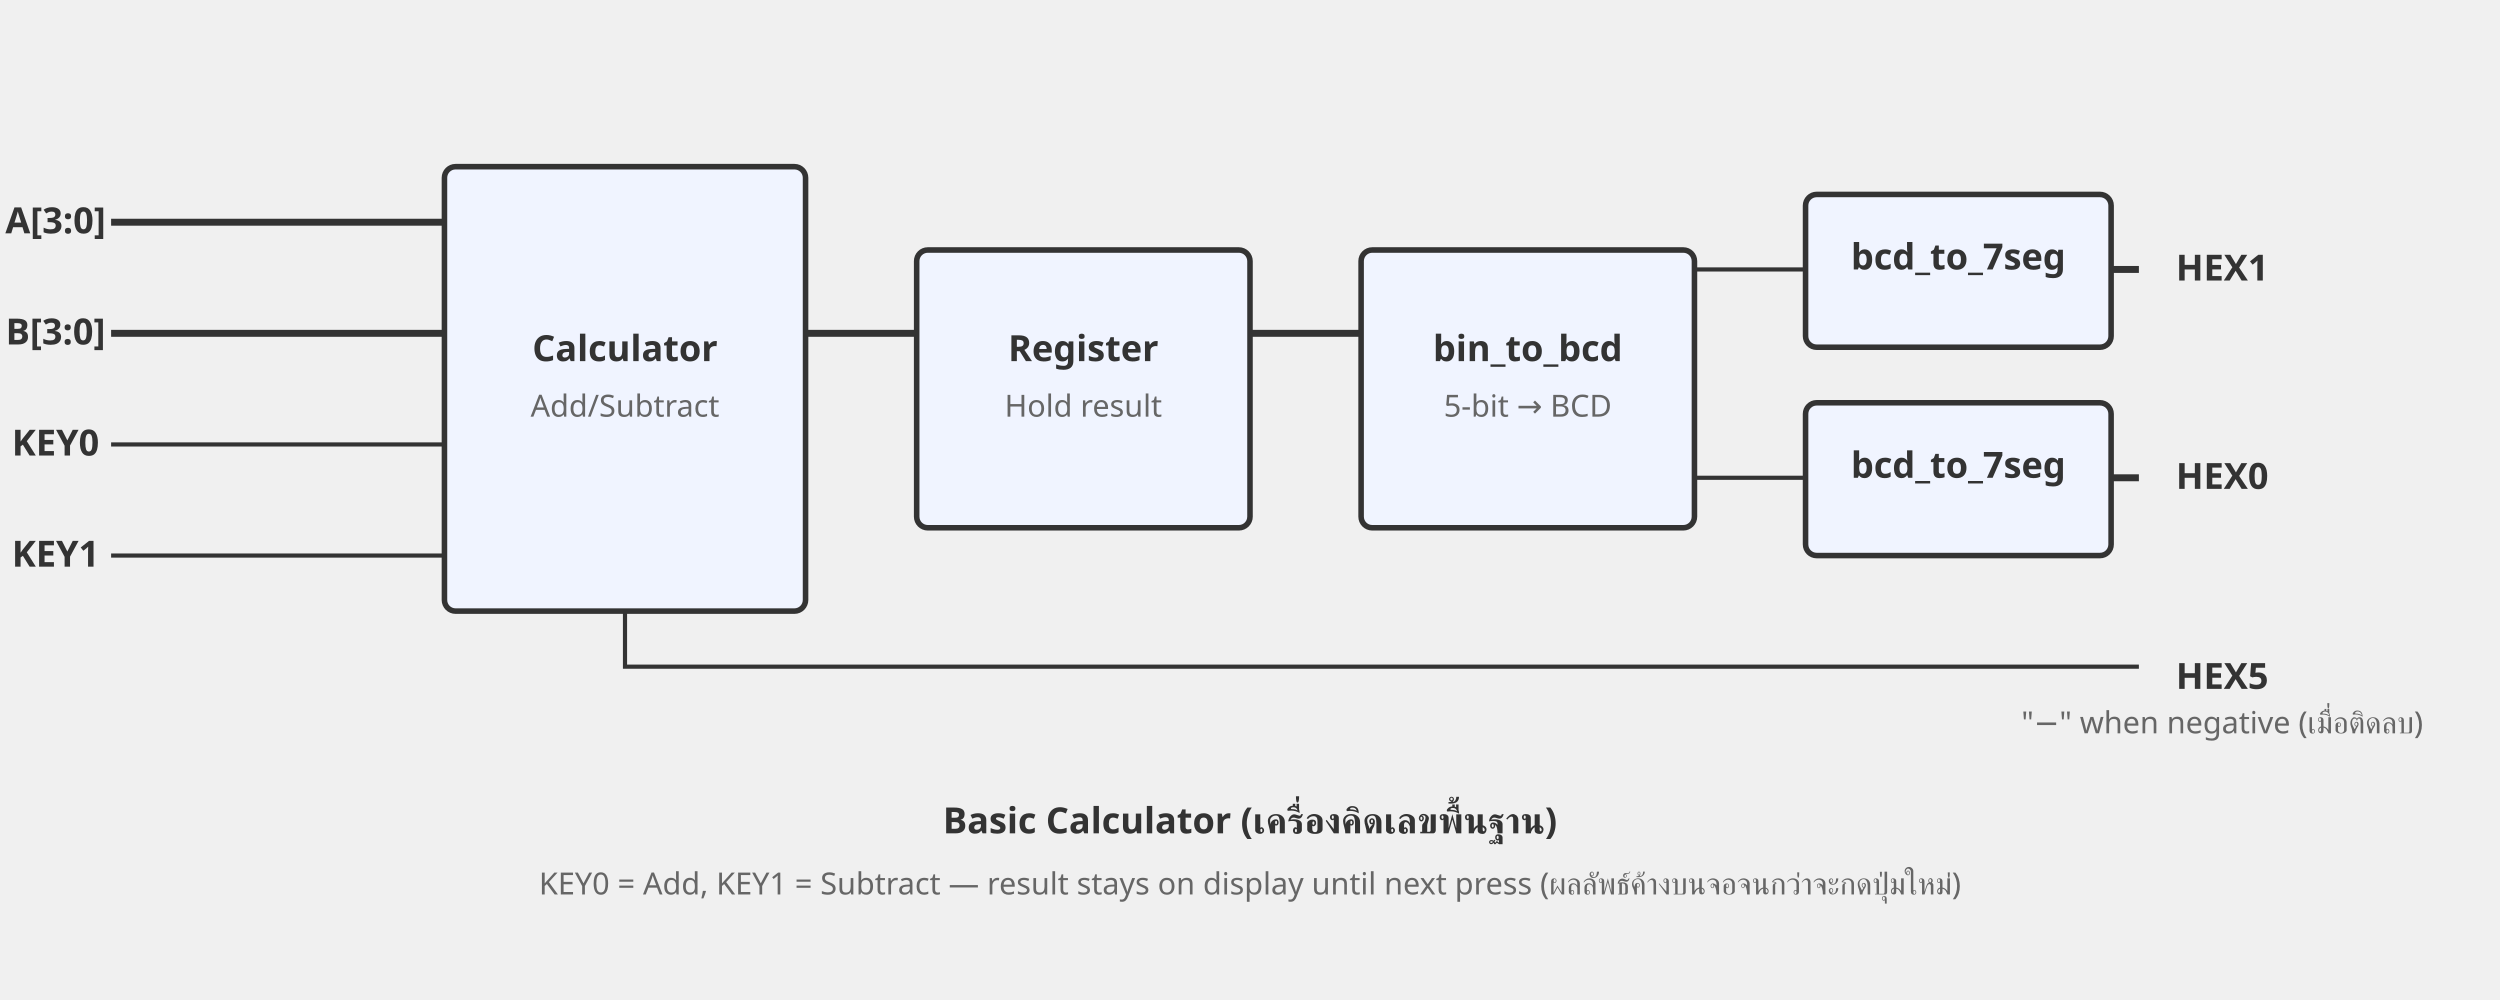
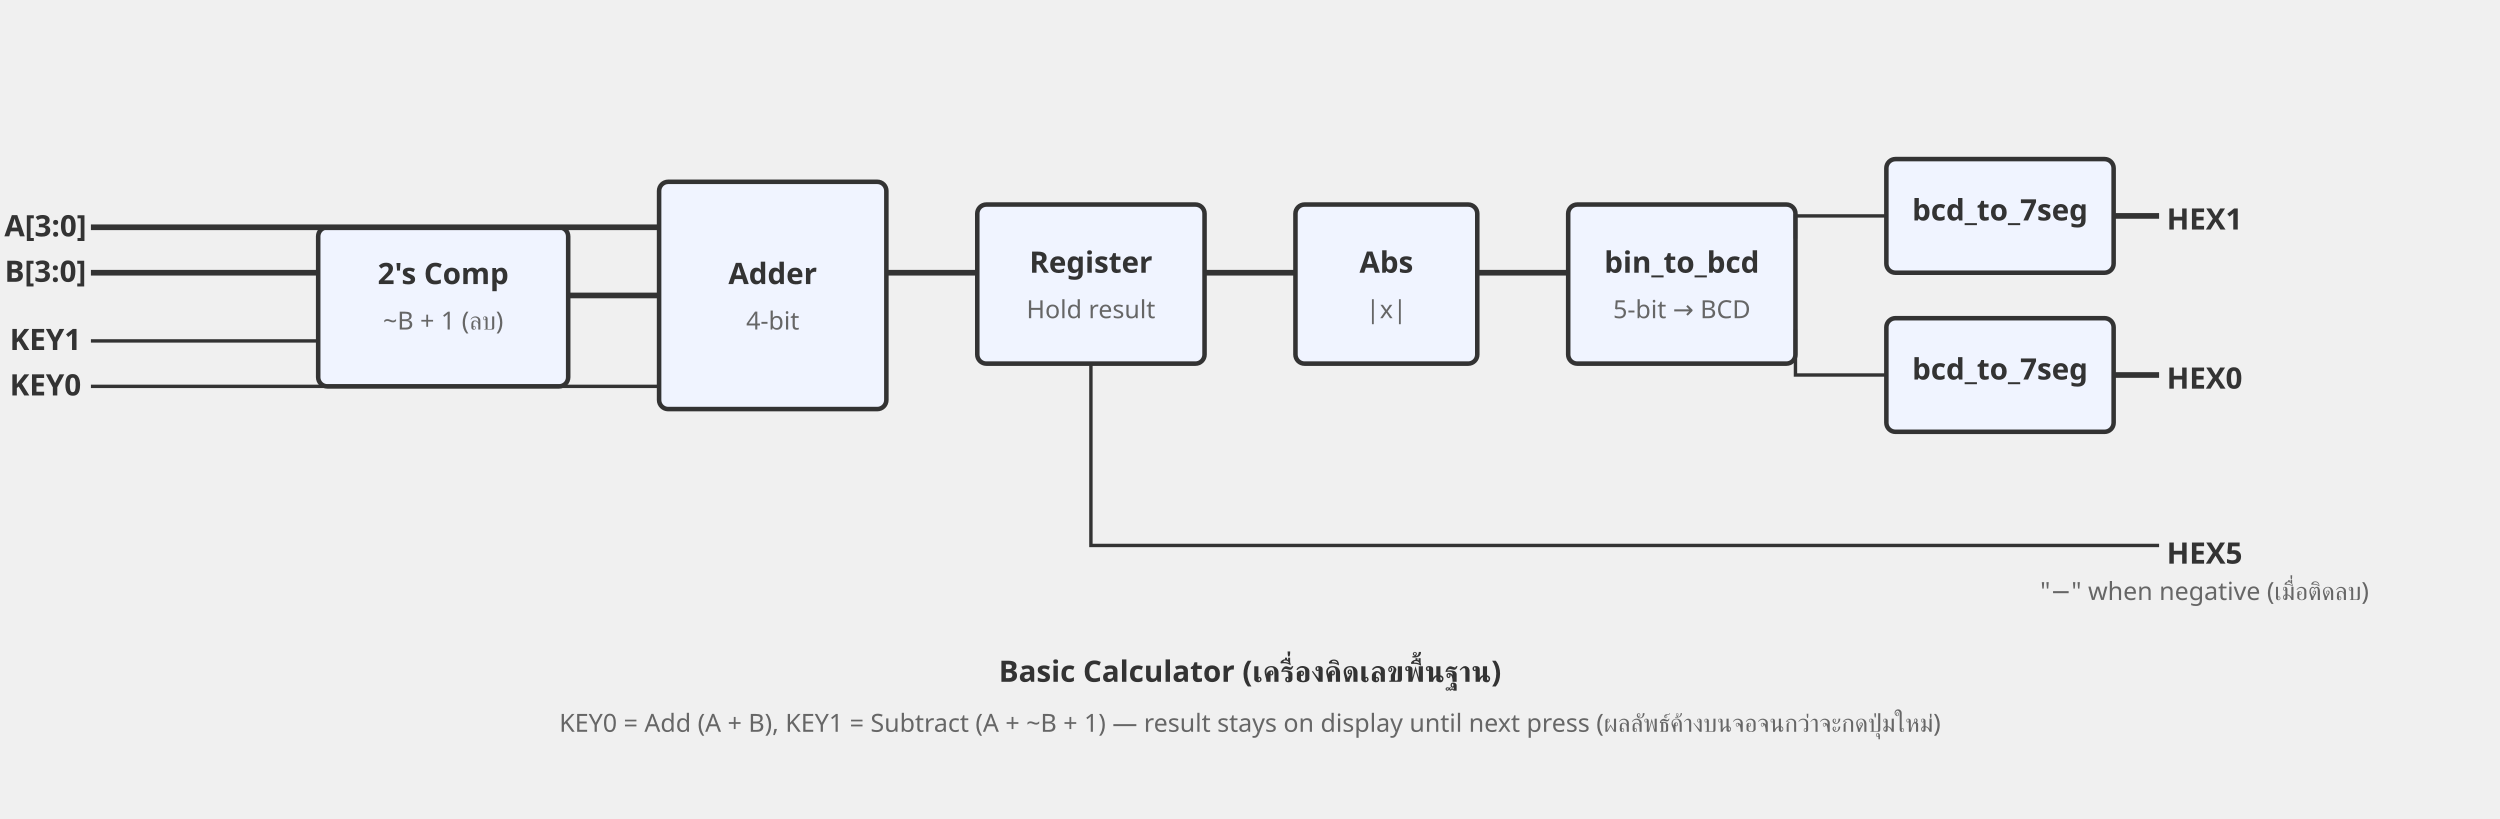
- <svg xmlns="http://www.w3.org/2000/svg" viewBox="0 0 900 360" font-family="sans-serif">
+ <svg xmlns="http://www.w3.org/2000/svg" viewBox="0 0 1100 360" font-family="sans-serif">
  <style>
    .gate { fill: white; stroke: #333; stroke-width: 2; }
    .box { fill: #f0f4ff; stroke: #333; stroke-width: 2; }
    .wire { stroke: #333; stroke-width: 1.5; fill: none; }
    .wire-thick { stroke: #333; stroke-width: 2.5; fill: none; }
    .label { text-anchor: middle; font-size: 13px; fill: #333; }
    .label-sm { text-anchor: middle; font-size: 11px; fill: #666; }
    .dot { fill: #333; }
  </style>
-   <text x="20" y="84" class="label" font-weight="bold">A[3:0]</text>
+   <text x="20" y="104" class="label" font-weight="bold">A[3:0]</text>
  <text x="20" y="124" class="label" font-weight="bold">B[3:0]</text>
-   <text x="20" y="164" class="label" font-weight="bold">KEY0</text>
-   <text x="20" y="204" class="label" font-weight="bold">KEY1</text>
-   <rect class="box" x="160" y="60" width="130" height="160" rx="4" />
-   <text x="225" y="130" class="label" font-weight="bold">Calculator</text>
-   <text x="225" y="150" class="label-sm">Add/Subtract</text>
-   <rect class="box" x="330" y="90" width="120" height="100" rx="4" />
-   <text x="390" y="130" class="label" font-weight="bold">Register</text>
-   <text x="390" y="150" class="label-sm">Hold result</text>
-   <rect class="box" x="490" y="90" width="120" height="100" rx="4" />
-   <text x="550" y="130" class="label" font-weight="bold">bin_to_bcd</text>
-   <text x="550" y="150" class="label-sm">5-bit → BCD</text>
-   <rect class="box" x="650" y="70" width="110" height="55" rx="4" />
-   <text x="705" y="97" class="label" font-weight="bold">bcd_to_7seg</text>
-   <rect class="box" x="650" y="145" width="110" height="55" rx="4" />
-   <text x="705" y="172" class="label" font-weight="bold">bcd_to_7seg</text>
-   <text x="800" y="101" class="label" font-weight="bold">HEX1</text>
-   <text x="800" y="176" class="label" font-weight="bold">HEX0</text>
-   <text x="800" y="248" class="label" font-weight="bold">HEX5</text>
-   <text x="800" y="264" class="label-sm">"−" when negative (เมื่อติดลบ)</text>
-   <line class="wire-thick" x1="40" y1="80" x2="160" y2="80" />
-   <line class="wire-thick" x1="40" y1="120" x2="160" y2="120" />
-   <line class="wire" x1="40" y1="160" x2="160" y2="160" />
-   <line class="wire" x1="40" y1="200" x2="160" y2="200" />
-   <line class="wire-thick" x1="290" y1="120" x2="330" y2="120" />
-   <line class="wire-thick" x1="450" y1="120" x2="490" y2="120" />
-   <path class="wire" d="M610,105 V97 H650" />
-   <path class="wire" d="M610,135 V172 H650" />
-   <line class="wire-thick" x1="760" y1="97" x2="770" y2="97" />
-   <line class="wire-thick" x1="760" y1="172" x2="770" y2="172" />
-   <path class="wire" d="M225,220 V240 H770" />
-   <text x="450" y="300" class="label" font-size="15" font-weight="bold">Basic Calculator (เครื่องคิดเลขพื้นฐาน)</text>
-   <text x="450" y="322" class="label-sm">KEY0 = Add, KEY1 = Subtract — result stays on display until next press (ผลลัพธ์ค้างบนจอจนกว่าจะกดปุ่มใหม่)</text>
+   <text x="20" y="154" class="label" font-weight="bold">KEY1</text>
+   <text x="20" y="174" class="label" font-weight="bold">KEY0</text>
+   <rect class="box" x="140" y="100" width="110" height="70" rx="4" />
+   <text x="195" y="125" class="label" font-weight="bold">2's Comp</text>
+   <text x="195" y="145" class="label-sm">~B + 1 (ลบ)</text>
+   <rect class="box" x="290" y="80" width="100" height="100" rx="4" />
+   <text x="340" y="125" class="label" font-weight="bold">Adder</text>
+   <text x="340" y="145" class="label-sm">4-bit</text>
+   <rect class="box" x="430" y="90" width="100" height="70" rx="4" />
+   <text x="480" y="120" class="label" font-weight="bold">Register</text>
+   <text x="480" y="140" class="label-sm">Hold result</text>
+   <rect class="box" x="570" y="90" width="80" height="70" rx="4" />
+   <text x="610" y="120" class="label" font-weight="bold">Abs</text>
+   <text x="610" y="140" class="label-sm">|x|</text>
+   <rect class="box" x="690" y="90" width="100" height="70" rx="4" />
+   <text x="740" y="120" class="label" font-weight="bold">bin_to_bcd</text>
+   <text x="740" y="140" class="label-sm">5-bit → BCD</text>
+   <rect class="box" x="830" y="70" width="100" height="50" rx="4" />
+   <text x="880" y="97" class="label" font-weight="bold">bcd_to_7seg</text>
+   <rect class="box" x="830" y="140" width="100" height="50" rx="4" />
+   <text x="880" y="167" class="label" font-weight="bold">bcd_to_7seg</text>
+   <text x="970" y="101" class="label" font-weight="bold">HEX1</text>
+   <text x="970" y="171" class="label" font-weight="bold">HEX0</text>
+   <text x="970" y="248" class="label" font-weight="bold">HEX5</text>
+   <text x="970" y="264" class="label-sm">"−" when negative (เมื่อติดลบ)</text>
+   <line class="wire-thick" x1="40" y1="100" x2="290" y2="100" />
+   <line class="wire-thick" x1="40" y1="120" x2="140" y2="120" />
+   <line class="wire" x1="40" y1="150" x2="140" y2="150" />
+   <line class="wire" x1="40" y1="170" x2="290" y2="170" />
+   <line class="wire-thick" x1="250" y1="130" x2="290" y2="130" />
+   <line class="wire-thick" x1="390" y1="120" x2="430" y2="120" />
+   <line class="wire-thick" x1="530" y1="120" x2="570" y2="120" />
+   <line class="wire-thick" x1="650" y1="120" x2="690" y2="120" />
+   <path class="wire" d="M790,105 V95 H830" />
+   <path class="wire" d="M790,145 V165 H830" />
+   <line class="wire-thick" x1="930" y1="95" x2="950" y2="95" />
+   <line class="wire-thick" x1="930" y1="165" x2="950" y2="165" />
+   <path class="wire" d="M480,160 V240 H950" />
+   <text x="550" y="300" class="label" font-size="15" font-weight="bold">Basic Calculator (เครื่องคิดเลขพื้นฐาน)</text>
+   <text x="550" y="322" class="label-sm">KEY0 = Add (A + B), KEY1 = Subtract (A + ~B + 1) — result stays on display until next press (ผลลัพธ์ค้างบนจอจนกว่าจะกดปุ่มใหม่)</text>
</svg>
